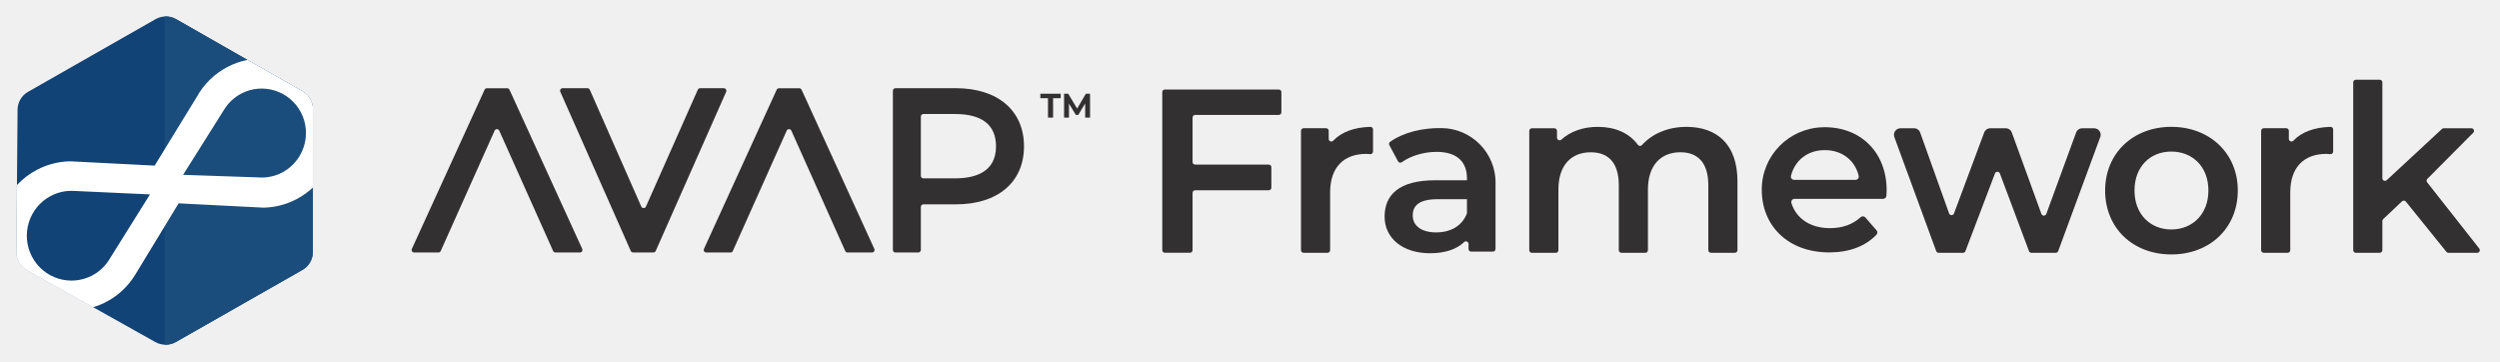
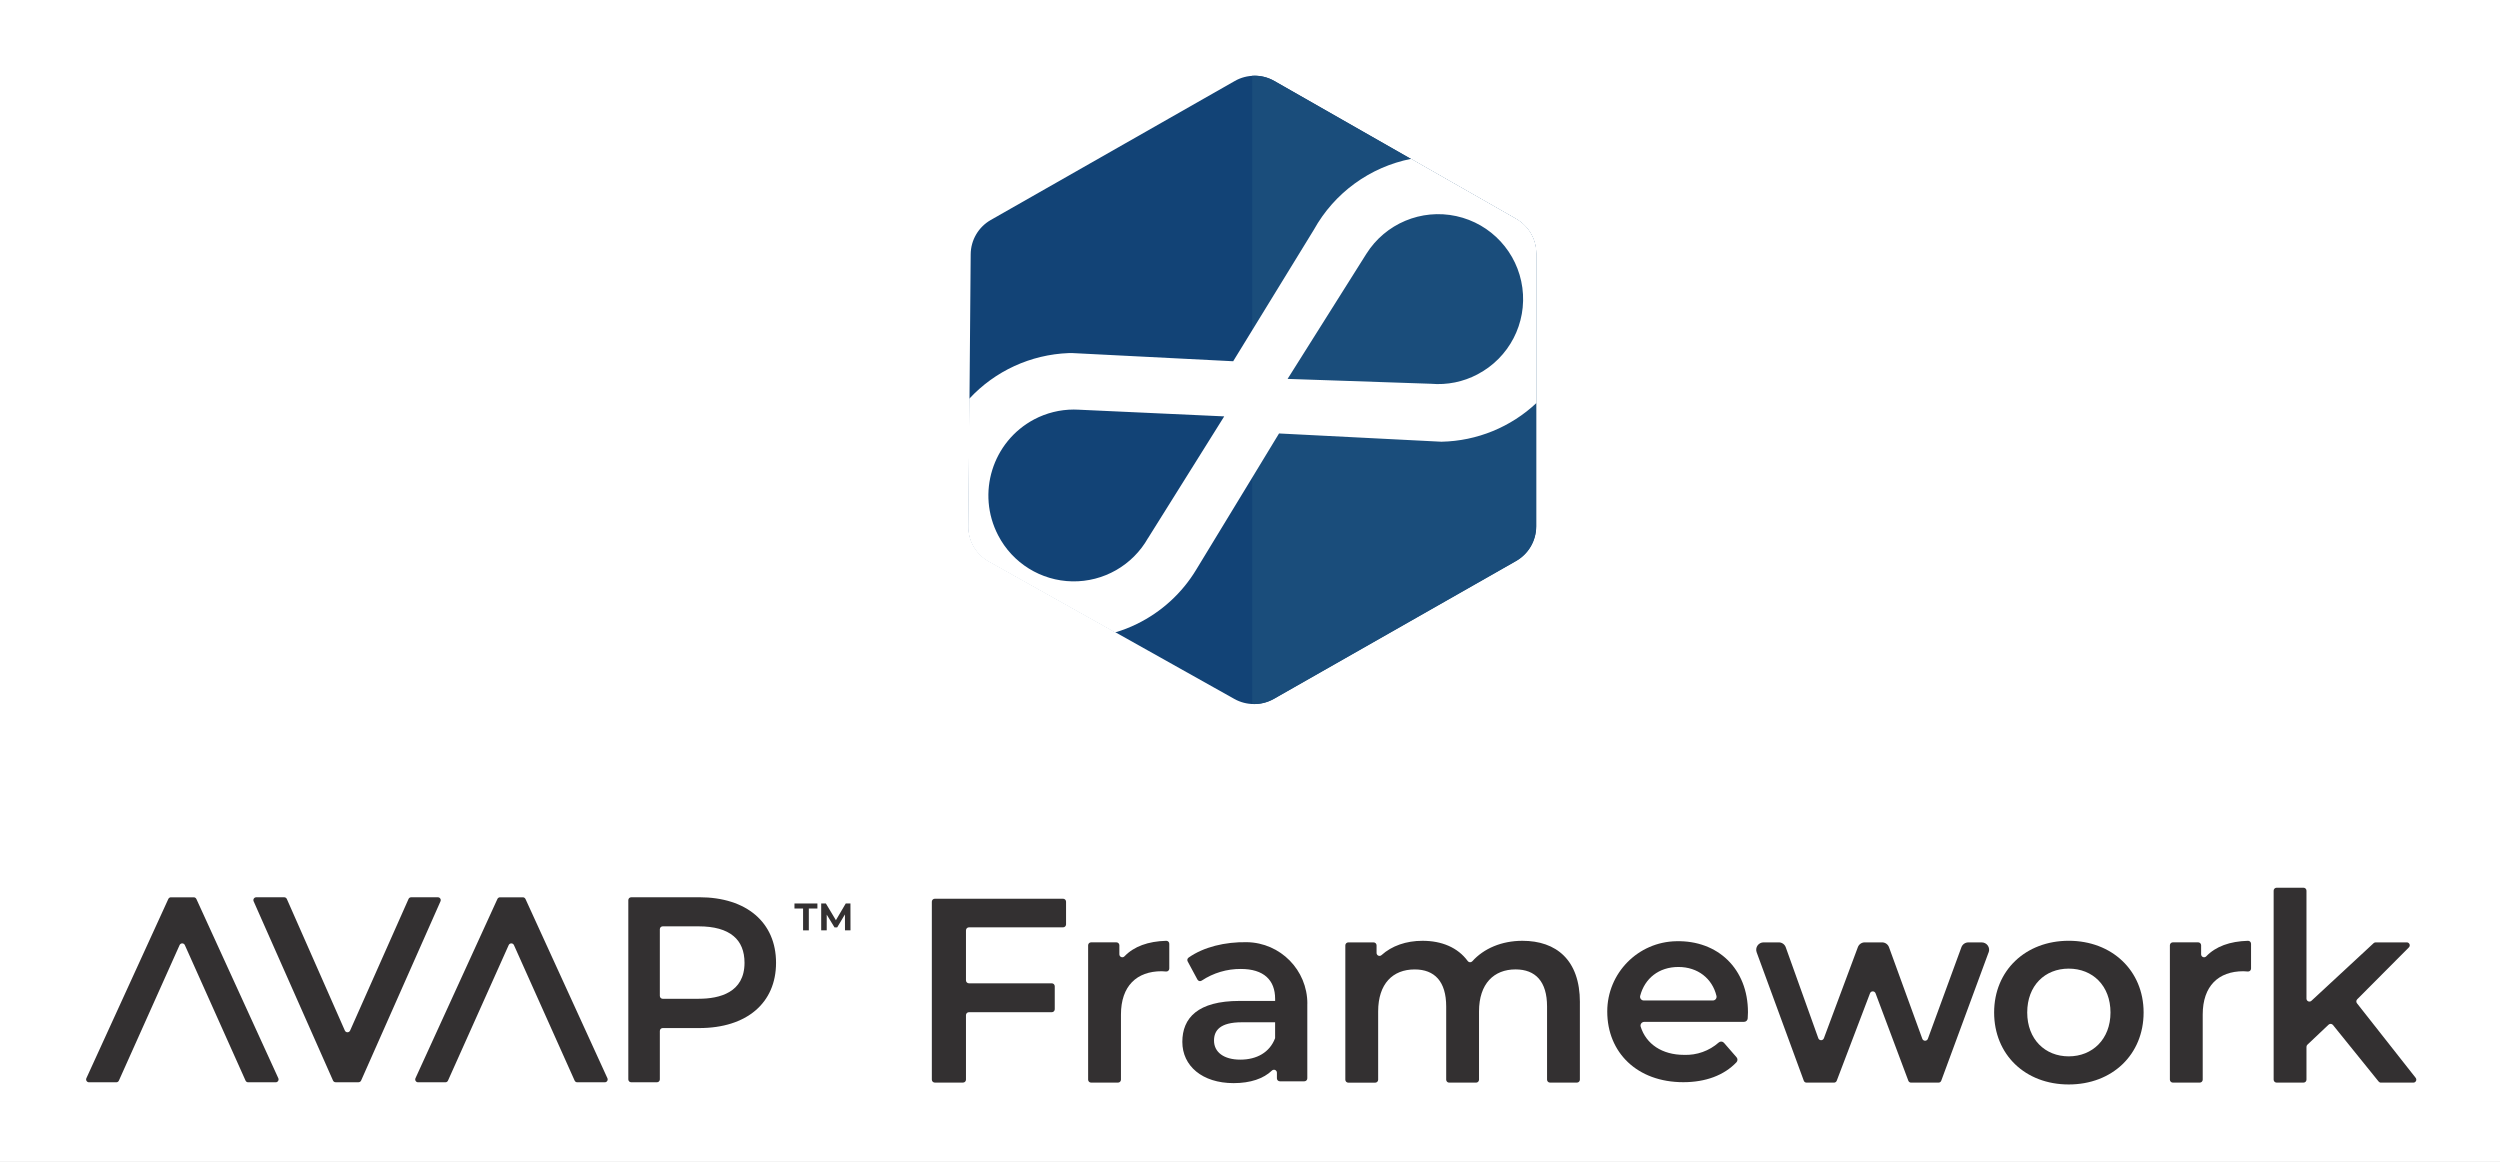
- <svg xmlns="http://www.w3.org/2000/svg" id="Capa_1" data-name="Capa 1" viewBox="0 0 1078.92 155.91">
+ <svg xmlns="http://www.w3.org/2000/svg" width="958" height="445" viewBox="0 0 958 445">
  <defs>
-     <style>
-       .cls-1 {
-         fill: #333031;
-       }
- 
-       .cls-1, .cls-2, .cls-3, .cls-4 {
-         stroke-width: 0px;
-       }
- 
-       .cls-2 {
-         fill: #124376;
-       }
- 
-       .cls-3 {
-         fill: #1a4d7b;
-       }
- 
-       .cls-4 {
-         fill: #fff;
-       }
-     </style>
+     <clipPath id="clip-Mesa_de_trabajo_1">
+       <rect width="958" height="445" />
+     </clipPath>
  </defs>
-   <g>
-     <g>
-       <path class="cls-1" d="M219.96,38.72c-.18-.39-.57-.64-1-.64h-8.74c-.43,0-.82.25-1,.64l-31.4,68.69c-.33.73.2,1.56,1,1.56h10.46c.43,0,.83-.25,1-.65l23.26-51.93c.39-.87,1.62-.87,2.01,0l23.26,51.93c.18.4.57.65,1,.65h10.56c.8,0,1.33-.83,1-1.56l-31.4-68.69Z" />
-       <path class="cls-1" d="M312.52,38.07h-10.25c-.43,0-.83.26-1,.65l-22.39,50.43c-.39.87-1.62.87-2.01,0l-22.23-50.42c-.18-.4-.57-.66-1.01-.66h-10.72c-.79,0-1.33.82-1,1.54l30.42,68.69c.18.4.57.65,1,.65h8.77c.43,0,.83-.26,1-.65l30.42-68.69c.32-.73-.21-1.54-1-1.54Z" />
-       <path class="cls-1" d="M412.67,38.07h-26.08c-.61,0-1.1.49-1.1,1.1v68.69c0,.61.49,1.1,1.1,1.1h9.88c.61,0,1.1-.49,1.1-1.1v-18.57c0-.61.49-1.1,1.1-1.1h14c18.15,0,29.43-9.59,29.43-25.02s-11.28-25.11-29.43-25.11ZM412.48,76.97h-13.81c-.61,0-1.1-.49-1.1-1.1v-25.56c0-.61.49-1.1,1.1-1.1h13.81c5.89,0,10.38,1.25,13.34,3.73,2.79,2.32,4.2,5.77,4.2,10.24,0,11.39-9.54,13.78-17.54,13.78Z" />
-       <path class="cls-1" d="M346.07,38.72c-.18-.39-.57-.64-1-.64h-8.74c-.43,0-.82.25-1,.64l-31.4,68.69c-.33.73.2,1.56,1,1.56h10.46c.43,0,.83-.25,1-.65l23.26-51.93c.39-.87,1.62-.87,2.01,0l23.26,51.93c.18.4.57.65,1,.65h10.56c.8,0,1.33-.83,1-1.56l-31.4-68.69Z" />
-       <polygon class="cls-1" points="449.16 42.38 452.46 42.38 452.46 50.75 454.66 50.75 454.66 42.38 457.95 42.38 457.95 40.45 449.16 40.45 449.16 42.38" />
-       <polygon class="cls-1" points="470.61 40.45 468.81 40.45 465.04 46.86 461.2 40.45 459.4 40.45 459.4 50.75 461.52 50.75 461.52 44.72 464.5 49.61 465.53 49.61 468.5 44.64 468.52 50.75 470.63 50.75 470.61 40.45" />
+   <g id="Mesa_de_trabajo_1" data-name="Mesa de trabajo – 1" clip-path="url(#clip-Mesa_de_trabajo_1)">
+     <rect width="958" height="445" fill="#fff" />
+     <g id="Grupo_3946" data-name="Grupo 3946" transform="translate(-279 -122.21)">
+       <g id="AVAP_Framework" transform="translate(134.28 427.975)">
+         <g id="Grupo_3943" data-name="Grupo 3943">
+           <g id="Grupo_3940" data-name="Grupo 3940">
+             <path id="Trazado_10490" data-name="Trazado 10490" d="M219.96,38.72a1.1,1.1,0,0,0-1-.64h-8.74a1.1,1.1,0,0,0-1,.64l-31.4,68.69a1.1,1.1,0,0,0,1,1.56h10.46a1.083,1.083,0,0,0,1-.65l23.26-51.93a1.1,1.1,0,0,1,2.01,0l23.26,51.93a1.094,1.094,0,0,0,1,.65h10.56a1.1,1.1,0,0,0,1-1.56l-31.4-68.69Z" fill="#333031" />
+             <path id="Trazado_10491" data-name="Trazado 10491" d="M312.52,38.07H302.27a1.1,1.1,0,0,0-1,.65L278.88,89.15a1.1,1.1,0,0,1-2.01,0L254.64,38.73a1.107,1.107,0,0,0-1.01-.66H242.91a1.094,1.094,0,0,0-1,1.54l30.42,68.69a1.094,1.094,0,0,0,1,.65h8.77a1.1,1.1,0,0,0,1-.65l30.42-68.69a1.1,1.1,0,0,0-1-1.54Z" fill="#333031" />
+             <path id="Trazado_10492" data-name="Trazado 10492" d="M412.67,38.07H386.59a1.1,1.1,0,0,0-1.1,1.1v68.69a1.1,1.1,0,0,0,1.1,1.1h9.88a1.1,1.1,0,0,0,1.1-1.1V89.29a1.1,1.1,0,0,1,1.1-1.1h14c18.15,0,29.43-9.59,29.43-25.02s-11.28-25.11-29.43-25.11Zm-.19,38.9H398.67a1.1,1.1,0,0,1-1.1-1.1V50.31a1.1,1.1,0,0,1,1.1-1.1h13.81c5.89,0,10.38,1.25,13.34,3.73,2.79,2.32,4.2,5.77,4.2,10.24,0,11.39-9.54,13.78-17.54,13.78Z" fill="#333031" />
+             <path id="Trazado_10493" data-name="Trazado 10493" d="M346.07,38.72a1.1,1.1,0,0,0-1-.64h-8.74a1.1,1.1,0,0,0-1,.64l-31.4,68.69a1.1,1.1,0,0,0,1,1.56h10.46a1.083,1.083,0,0,0,1-.65l23.26-51.93a1.1,1.1,0,0,1,2.01,0l23.26,51.93a1.094,1.094,0,0,0,1,.65h10.56a1.1,1.1,0,0,0,1-1.56l-31.4-68.69Z" fill="#333031" />
+             <path id="Trazado_10494" data-name="Trazado 10494" d="M449.16,42.38h3.3v8.37h2.2V42.38h3.29V40.45h-8.79Z" fill="#333031" />
+             <path id="Trazado_10495" data-name="Trazado 10495" d="M470.61,40.45h-1.8l-3.77,6.41-3.84-6.41h-1.8v10.3h2.12V44.72l2.98,4.89h1.03l2.97-4.97.02,6.11h2.11Z" fill="#333031" />
+           </g>
+           <g id="Grupo_3941" data-name="Grupo 3941">
+             <path id="Trazado_10496" data-name="Trazado 10496" d="M514.88,50.74V69.91a1.129,1.129,0,0,0,1.13,1.13h31.76a1.129,1.129,0,0,1,1.13,1.13v8.81a1.129,1.129,0,0,1-1.13,1.13H516.01a1.129,1.129,0,0,0-1.13,1.13v24.71a1.129,1.129,0,0,1-1.13,1.13H502.93a1.129,1.129,0,0,1-1.13-1.13V39.76a1.129,1.129,0,0,1,1.13-1.13H552.1a1.129,1.129,0,0,1,1.13,1.13v8.7a1.129,1.129,0,0,1-1.13,1.13H516.02a1.129,1.129,0,0,0-1.13,1.13Z" fill="#333031" />
+             <path id="Trazado_10497" data-name="Trazado 10497" d="M592.79,55.89v9.5a1.13,1.13,0,0,1-1.25,1.13,13.9,13.9,0,0,0-1.67-.11c-9.56,0-15.6,5.64-15.6,16.61v24.94a1.129,1.129,0,0,1-1.13,1.13H562.82a1.129,1.129,0,0,1-1.13-1.13V56.47a1.129,1.129,0,0,1,1.13-1.13h9.71a1.129,1.129,0,0,1,1.13,1.13v3.46a1.132,1.132,0,0,0,1.97.76c3.62-3.77,9.04-5.75,16-5.94a1.137,1.137,0,0,1,1.16,1.14Z" fill="#333031" />
+             <path id="Trazado_10498" data-name="Trazado 10498" d="M750.13,78.29v29.67a1.129,1.129,0,0,1-1.13,1.13H738.68a1.129,1.129,0,0,1-1.13-1.13V79.9c0-9.56-4.43-14.19-12.08-14.19-8.25,0-13.99,5.44-13.99,16.11v26.15a1.129,1.129,0,0,1-1.13,1.13H700.03a1.129,1.129,0,0,1-1.13-1.13V79.91c0-9.56-4.43-14.19-12.08-14.19-8.35,0-13.99,5.44-13.99,16.11v26.15a1.129,1.129,0,0,1-1.13,1.13H661.38a1.129,1.129,0,0,1-1.13-1.13V56.49a1.129,1.129,0,0,1,1.13-1.13h9.71a1.129,1.129,0,0,1,1.13,1.13V59.4a1.129,1.129,0,0,0,1.88.85c3.97-3.58,9.45-5.5,15.74-5.5,7.32,0,13.5,2.54,17.32,7.77a1.121,1.121,0,0,0,1.73.09c4.4-4.89,11.23-7.86,19.21-7.86,12.99,0,22.04,7.35,22.04,23.56Z" fill="#333031" />
+             <path id="Trazado_10499" data-name="Trazado 10499" d="M906.76,59.16l-18.15,49.2a1.122,1.122,0,0,1-1.06.74h-10.5a1.122,1.122,0,0,1-1.06-.74l-12.56-33.5a1.132,1.132,0,0,0-2.12,0l-12.75,33.51a1.137,1.137,0,0,1-1.06.73H836.99a1.126,1.126,0,0,1-1.06-.74l-18.06-49.2a2.833,2.833,0,0,1,2.66-3.81h5.82a2.827,2.827,0,0,1,2.67,1.88L841.5,92.09a1.133,1.133,0,0,0,2.13.01l13.02-34.91a2.825,2.825,0,0,1,2.66-1.84h6.62a2.828,2.828,0,0,1,2.66,1.87L881.35,92.3a1.133,1.133,0,0,0,2.13,0l12.85-35.08a2.829,2.829,0,0,1,2.66-1.86h5.13a2.838,2.838,0,0,1,2.66,3.82Z" fill="#333031" />
+             <path id="Trazado_10500" data-name="Trazado 10500" d="M908.87,82.22c0-16.11,12.08-27.48,28.59-27.48s28.69,11.38,28.69,27.48-11.98,27.58-28.69,27.58S908.87,98.33,908.87,82.22Zm44.59,0c0-10.27-6.85-16.81-16.01-16.81s-15.9,6.54-15.9,16.81,6.84,16.81,15.9,16.81S953.46,92.49,953.46,82.22Z" fill="#333031" />
+             <path id="Trazado_10501" data-name="Trazado 10501" d="M1007.32,55.89v9.5a1.13,1.13,0,0,1-1.25,1.13,13.9,13.9,0,0,0-1.67-.11c-9.56,0-15.6,5.64-15.6,16.61v24.94a1.129,1.129,0,0,1-1.13,1.13H977.35a1.129,1.129,0,0,1-1.13-1.13V56.47a1.129,1.129,0,0,1,1.13-1.13h9.71a1.129,1.129,0,0,1,1.13,1.13v3.46a1.132,1.132,0,0,0,1.97.76c3.62-3.77,9.04-5.75,16-5.94a1.137,1.137,0,0,1,1.16,1.14Z" fill="#333031" />
+             <path id="Trazado_10502" data-name="Trazado 10502" d="M1037.03,86.89l-8.12,7.68a1.1,1.1,0,0,0-.35.82v12.57a1.129,1.129,0,0,1-1.13,1.13h-10.32a1.129,1.129,0,0,1-1.13-1.13V35.54a1.129,1.129,0,0,1,1.13-1.13h10.32a1.129,1.129,0,0,1,1.13,1.13V76.91a1.131,1.131,0,0,0,1.9.83l23.84-22.09a1.143,1.143,0,0,1,.77-.3H1067a1.129,1.129,0,0,1,.8,1.93l-19.81,19.9a1.143,1.143,0,0,0-.09,1.5l22.5,28.58a1.135,1.135,0,0,1-.89,1.84h-12.42a1.114,1.114,0,0,1-.88-.42L1038.7,87a1.132,1.132,0,0,0-1.66-.11Z" fill="#333031" />
+           </g>
+         </g>
+         <path id="Trazado_10506" data-name="Trazado 10506" d="M813.04,85.82H774.78a1.425,1.425,0,0,0-1.35,1.85c2.09,6.64,8.19,10.79,16.62,10.79a18.994,18.994,0,0,0,13.29-4.74,1.412,1.412,0,0,1,2,.12l4.83,5.55a1.425,1.425,0,0,1-.04,1.91c-4.75,5-11.82,7.63-20.37,7.63-17.68,0-29.13-11.36-29.14-27.06a26.926,26.926,0,0,1,26.49-26.96c15.8-.36,27.43,10.48,27.43,27.25,0,.64-.04,1.5-.1,2.34a1.41,1.41,0,0,1-1.41,1.31Zm-38.44-8.2h26.5a1.418,1.418,0,0,0,1.37-1.76c-1.6-6.64-7.13-11.08-14.59-11.08s-12.89,4.35-14.64,11.05a1.418,1.418,0,0,0,1.36,1.79Z" fill="#333031" />
+         <path id="Trazado_10507" data-name="Trazado 10507" d="M645.68,78.82v28.64a1.129,1.129,0,0,1-1.13,1.13h-9.39a1.129,1.129,0,0,1-1.13-1.13v-2.17a1.125,1.125,0,0,0-1.9-.82c-3.23,3.1-8.24,4.82-14.69,4.82-12.05,0-19.65-6.62-19.65-15.8s5.93-15.7,21.93-15.7h13.63V77c0-7.21-4.35-11.46-13.14-11.46A26.763,26.763,0,0,0,605.22,70a1.123,1.123,0,0,1-1.64-.39l-3.74-6.95a1.126,1.126,0,0,1,.33-1.46c5.79-4.09,13.97-6.07,22.38-5.92A23.553,23.553,0,0,1,645.7,78.83ZM633.34,92.09V85.97H620.6c-8.4,0-10.67,3.16-10.67,7.01,0,4.44,3.75,7.31,10.07,7.31s11.26-2.77,13.33-8.2Z" fill="#333031" />
+       </g>
+       <g id="Grupo_3945" data-name="Grupo 3945" transform="translate(-2 3.985)">
+         <g id="Grupo_3944" data-name="Grupo 3944" transform="translate(652.102 147.225)">
+           <path id="Trazado_10503" data-name="Trazado 10503" d="M216.916,61.961,124.253,9.1a15.268,15.268,0,0,0-15.093,0L15.646,62.369a15.239,15.239,0,0,0-7.7,13.121L7.08,179.728a15.233,15.233,0,0,0,7.8,13.427l94.108,52.756A15.3,15.3,0,0,0,124,245.877l92.919-52.892a15.26,15.26,0,0,0,7.7-13.257V75.218a15.232,15.232,0,0,0-7.7-13.24Z" transform="translate(-7.08 -7.071)" fill="#124376" />
+           <path id="Trazado_10504" data-name="Trazado 10504" d="M172.2,61.975,79.483,9.082A15.207,15.207,0,0,0,71.07,7.111V247.863a15.243,15.243,0,0,0,8.141-1.87l92.97-52.909a15.3,15.3,0,0,0,7.716-13.257V75.249a15.28,15.28,0,0,0-7.7-13.257Z" transform="translate(37.69 -7.085)" fill="#1a4d7b" />
+         </g>
+         <path id="Trazado_10508" data-name="Trazado 10508" d="M217.094,48.809,176.813,25.83a54.8,54.8,0,0,0-37.324,27.177L115.915,91.436,108.573,103.4,47.08,100.274a11.743,11.743,0,0,0-1.547,0A54.8,54.8,0,0,0,7.428,117.78L7.02,166.729a15.24,15.24,0,0,0,7.8,13.444l48.456,27.16a51.834,51.834,0,0,0,8.362-3.246,54.453,54.453,0,0,0,22.792-20.854l21.483-35.318,10.232-16.843,62.155,3.161h.17a54.726,54.726,0,0,0,36.321-14.838V62.117a15.321,15.321,0,0,0-7.7-13.308ZM75.94,171.165a32.656,32.656,0,0,1-57.43-1.054,33.043,33.043,0,0,1,13.818-44.445,32.6,32.6,0,0,1,15.161-3.756c.595,0,1.173,0,1.768.051l55.884,2.566L75.957,171.165Zm126.248-62.733a32.225,32.225,0,0,1-17.812,3.6l-54.949-1.87,30.185-47.93a32.536,32.536,0,1,1,42.593,46.179Z" transform="translate(644.98 153.255)" fill="#fff" />
+       </g>
    </g>
-     <g>
-       <path class="cls-1" d="M514.88,50.74v19.17c0,.63.51,1.13,1.13,1.13h31.76c.63,0,1.13.51,1.13,1.13v8.81c0,.63-.51,1.13-1.13,1.13h-31.76c-.63,0-1.13.51-1.13,1.13v24.71c0,.63-.51,1.13-1.13,1.13h-10.82c-.63,0-1.13-.51-1.13-1.13V39.76c0-.63.51-1.13,1.13-1.13h49.17c.63,0,1.13.51,1.13,1.13v8.7c0,.63-.51,1.13-1.13,1.13h-36.08c-.63,0-1.13.51-1.13,1.13Z" />
-       <path class="cls-1" d="M592.79,55.89v9.5c0,.67-.58,1.21-1.25,1.13-.58-.07-1.13-.11-1.67-.11-9.56,0-15.6,5.64-15.6,16.61v24.94c0,.63-.51,1.13-1.13,1.13h-10.32c-.63,0-1.13-.51-1.13-1.13v-51.49c0-.63.51-1.13,1.13-1.13h9.71c.63,0,1.13.51,1.13,1.13v3.46c0,1.04,1.25,1.51,1.97.76,3.62-3.77,9.04-5.75,16-5.94.63-.02,1.16.5,1.16,1.14Z" />
-       <path class="cls-1" d="M750.13,78.29v29.67c0,.63-.51,1.13-1.13,1.13h-10.32c-.63,0-1.13-.51-1.13-1.13v-28.06c0-9.56-4.43-14.19-12.08-14.19-8.25,0-13.99,5.44-13.99,16.11v26.15c0,.63-.51,1.13-1.13,1.13h-10.32c-.63,0-1.13-.51-1.13-1.13v-28.06c0-9.56-4.43-14.19-12.08-14.19-8.35,0-13.99,5.44-13.99,16.11v26.15c0,.63-.51,1.13-1.13,1.13h-10.32c-.63,0-1.13-.51-1.13-1.13v-51.49c0-.63.51-1.13,1.13-1.13h9.71c.63,0,1.13.51,1.13,1.13v2.91c0,.98,1.15,1.5,1.88.85,3.97-3.58,9.45-5.5,15.74-5.5,7.32,0,13.5,2.54,17.32,7.77.42.57,1.25.61,1.73.09,4.4-4.89,11.23-7.86,19.21-7.86,12.99,0,22.04,7.35,22.04,23.56Z" />
-       <path class="cls-1" d="M906.76,59.16l-18.15,49.2c-.16.45-.59.74-1.06.74h-10.5c-.47,0-.9-.29-1.06-.74l-12.56-33.5c-.37-.98-1.75-.98-2.12,0l-12.75,33.51c-.17.44-.59.73-1.06.73h-10.51c-.48,0-.9-.3-1.06-.74l-18.06-49.2c-.68-1.85.69-3.81,2.66-3.81h5.82c1.2,0,2.27.75,2.67,1.88l12.48,34.86c.36,1,1.76,1,2.13.01l13.02-34.91c.41-1.11,1.47-1.84,2.66-1.84h6.62c1.19,0,2.26.75,2.66,1.87l12.76,35.08c.36.99,1.77,1,2.13,0l12.85-35.08c.41-1.12,1.47-1.86,2.66-1.86h5.13c1.97,0,3.34,1.96,2.66,3.82Z" />
-       <path class="cls-1" d="M908.87,82.22c0-16.11,12.08-27.48,28.59-27.48s28.69,11.38,28.69,27.48-11.98,27.58-28.69,27.58-28.59-11.47-28.59-27.58ZM953.46,82.22c0-10.27-6.85-16.81-16.01-16.81s-15.9,6.54-15.9,16.81,6.84,16.81,15.9,16.81,16.01-6.54,16.01-16.81Z" />
-       <path class="cls-1" d="M1007.32,55.89v9.5c0,.67-.58,1.21-1.25,1.13-.58-.07-1.13-.11-1.67-.11-9.56,0-15.6,5.64-15.6,16.61v24.94c0,.63-.51,1.13-1.13,1.13h-10.32c-.63,0-1.13-.51-1.13-1.13v-51.49c0-.63.51-1.13,1.13-1.13h9.71c.63,0,1.13.51,1.13,1.13v3.46c0,1.04,1.25,1.51,1.97.76,3.62-3.77,9.04-5.75,16-5.94.63-.02,1.16.5,1.16,1.14Z" />
-       <path class="cls-1" d="M1037.03,86.89l-8.12,7.68c-.23.21-.35.51-.35.82v12.57c0,.63-.51,1.13-1.13,1.13h-10.32c-.63,0-1.13-.51-1.13-1.13V35.54c0-.63.51-1.13,1.13-1.13h10.32c.63,0,1.13.51,1.13,1.13v41.37c0,.99,1.18,1.5,1.9.83l23.84-22.09c.21-.19.48-.3.77-.3h11.93c1.01,0,1.52,1.22.8,1.93l-19.81,19.9c-.4.41-.44,1.05-.09,1.5l22.5,28.58c.59.74.06,1.84-.89,1.84h-12.42c-.34,0-.67-.15-.88-.42l-17.51-21.68c-.42-.51-1.18-.57-1.66-.11Z" />
-     </g>
-     <g>
-       <path class="cls-2" d="M130.54,39.38l-54.52-31.1c-1.53-.87-3.25-1.26-4.94-1.16-1.37.08-2.72.46-3.94,1.16L12.12,39.62c-2.78,1.58-4.5,4.52-4.53,7.72l-.51,61.33c-.03,3.27,1.73,6.3,4.59,7.9l55.37,31.04c1.26.71,2.64,1.08,4.04,1.14,1.65.06,3.31-.32,4.79-1.16l54.67-31.12c2.8-1.6,4.53-4.57,4.53-7.8v-61.49c0-3.22-1.73-6.2-4.53-7.79Z" />
-       <path class="cls-3" d="M130.57,39.38l-54.55-31.12c-1.53-.87-3.25-1.26-4.95-1.16v141.65c1.65.06,3.31-.26,4.79-1.1l54.7-31.13c2.8-1.6,4.54-4.58,4.54-7.8v-61.53c0-3.22-1.73-6.2-4.53-7.8Z" />
-     </g>
-     <path class="cls-4" d="M130.62,39.35l-23.7-13.52c-3,.59-5.98,1.63-8.76,3.09-5.59,2.93-10.15,7.39-13.2,12.9l-13.87,22.61-4.32,7.04-36.18-1.84c-.3-.02-.61-.02-.91,0-4.81.18-9.43,1.4-13.72,3.65-3.31,1.73-6.24,3.98-8.7,6.65l-.24,28.8c-.03,3.28,1.73,6.31,4.59,7.91l28.51,15.98c1.67-.49,3.32-1.12,4.92-1.91,5.58-2.73,10.22-6.97,13.41-12.27l12.64-20.78,6.02-9.91,36.57,1.86h.05s.05,0,.05,0c5-.1,9.8-1.33,14.26-3.67,2.63-1.38,5.01-3.08,7.11-5.06v-33.7c0-3.23-1.73-6.24-4.53-7.83ZM47.57,111.34c-1.82,3.22-4.51,5.83-7.78,7.55-9.41,4.96-21.08,1.29-26.01-8.17-4.93-9.46-1.29-21.19,8.13-26.15,2.76-1.45,5.82-2.21,8.92-2.21.35,0,.69,0,1.04.03l32.88,1.51-17.17,27.44ZM121.85,74.43c-3.21,1.69-6.81,2.43-10.48,2.12l-32.33-1.1,17.76-28.2c1.79-2.89,4.32-5.25,7.33-6.84,9.33-4.91,20.9-1.28,25.79,8.09,4.89,9.38,1.27,21-8.06,25.92Z" />
  </g>
-   <path class="cls-1" d="M813.04,85.82h-38.26c-.96,0-1.63.94-1.35,1.85,2.09,6.64,8.19,10.79,16.62,10.79,5.39,0,9.73-1.55,13.29-4.74.59-.52,1.48-.47,2,.12l4.83,5.55c.48.55.46,1.38-.04,1.91-4.75,5-11.82,7.63-20.37,7.63-17.68,0-29.13-11.36-29.14-27.06,0-14.78,11.72-26.62,26.49-26.96,15.8-.36,27.43,10.48,27.43,27.25,0,.64-.04,1.5-.1,2.34-.05.74-.67,1.31-1.41,1.31ZM774.6,77.62h26.5c.92,0,1.59-.87,1.37-1.76-1.6-6.64-7.13-11.08-14.59-11.08s-12.89,4.35-14.64,11.05c-.24.9.43,1.79,1.36,1.79Z" />
-   <path class="cls-1" d="M645.68,78.82v28.64c0,.63-.51,1.13-1.13,1.13h-9.39c-.63,0-1.13-.51-1.13-1.13v-2.17c0-.99-1.19-1.51-1.9-.82-3.23,3.1-8.24,4.82-14.69,4.82-12.05,0-19.65-6.62-19.65-15.8s5.93-15.7,21.93-15.7h13.63v-.79c0-7.21-4.35-11.46-13.14-11.46-5.44,0-11.05,1.66-14.99,4.46-.55.39-1.32.21-1.64-.39l-3.74-6.95c-.27-.5-.14-1.13.33-1.46,5.79-4.09,13.97-6.07,22.38-5.92,12.85.22,23.15,10.7,23.15,23.55ZM633.34,92.09v-6.12h-12.74c-8.4,0-10.67,3.16-10.67,7.01,0,4.44,3.75,7.31,10.07,7.31s11.26-2.77,13.33-8.2Z" />
</svg>
